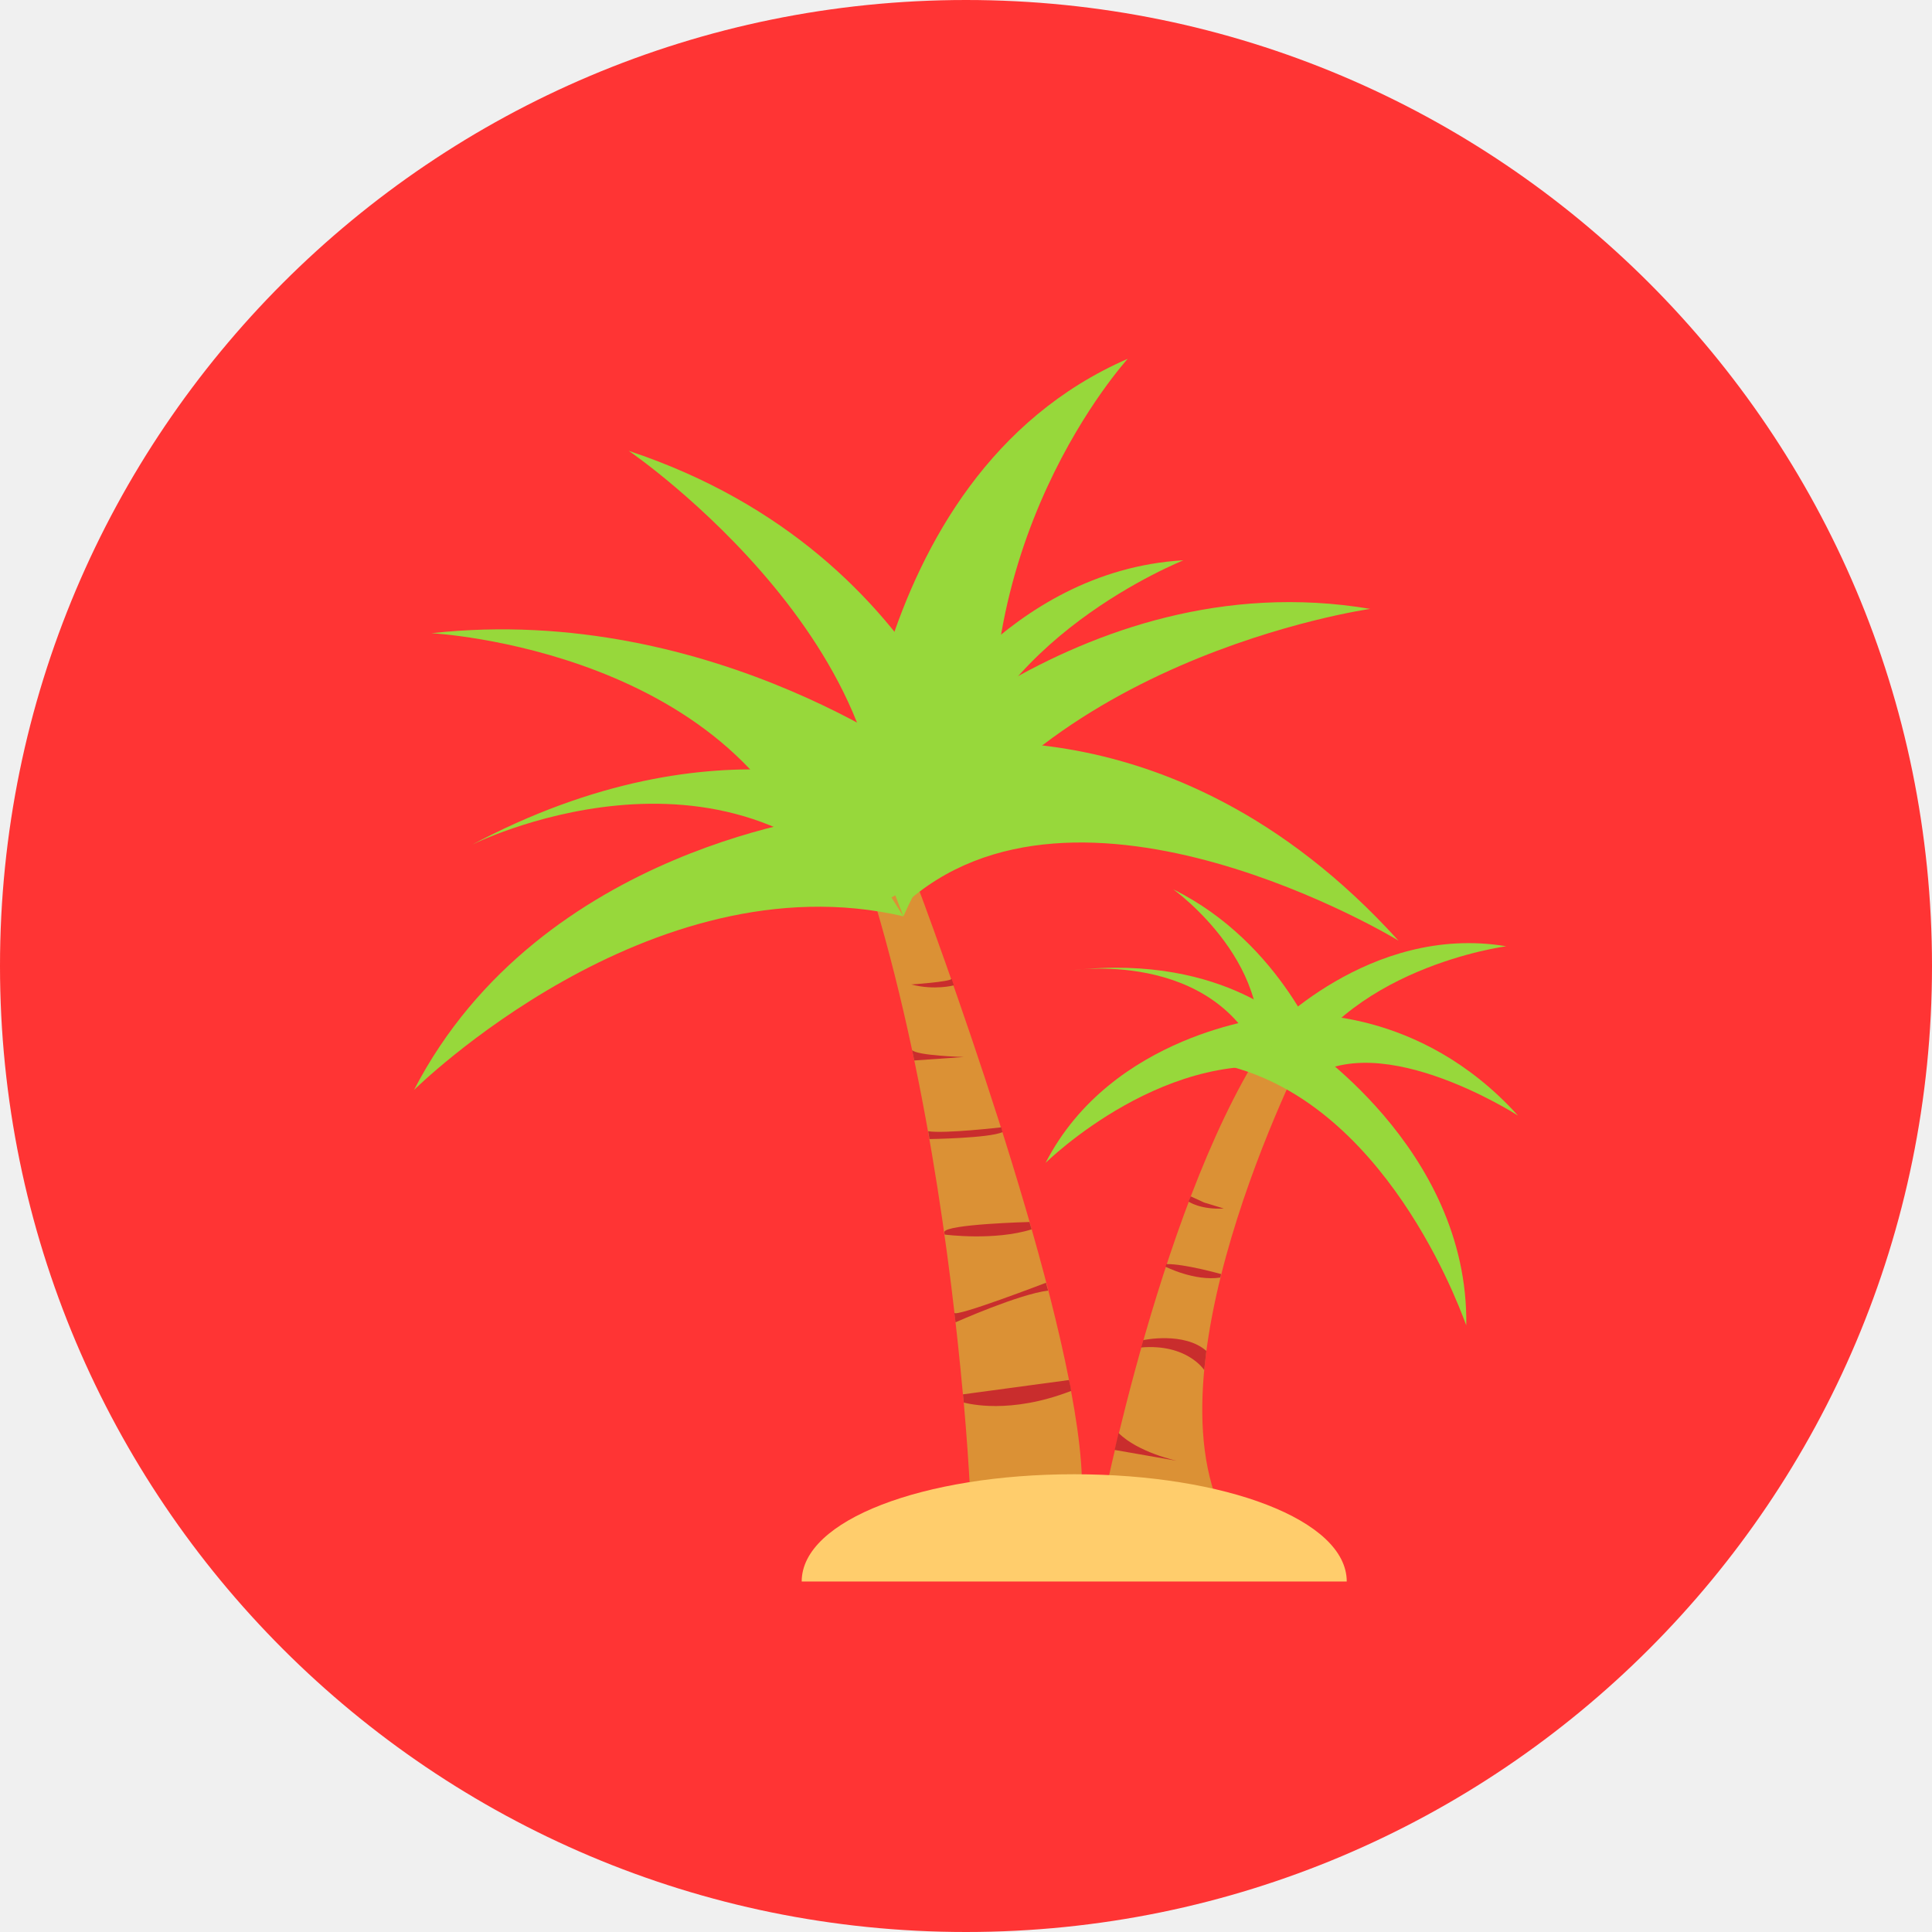
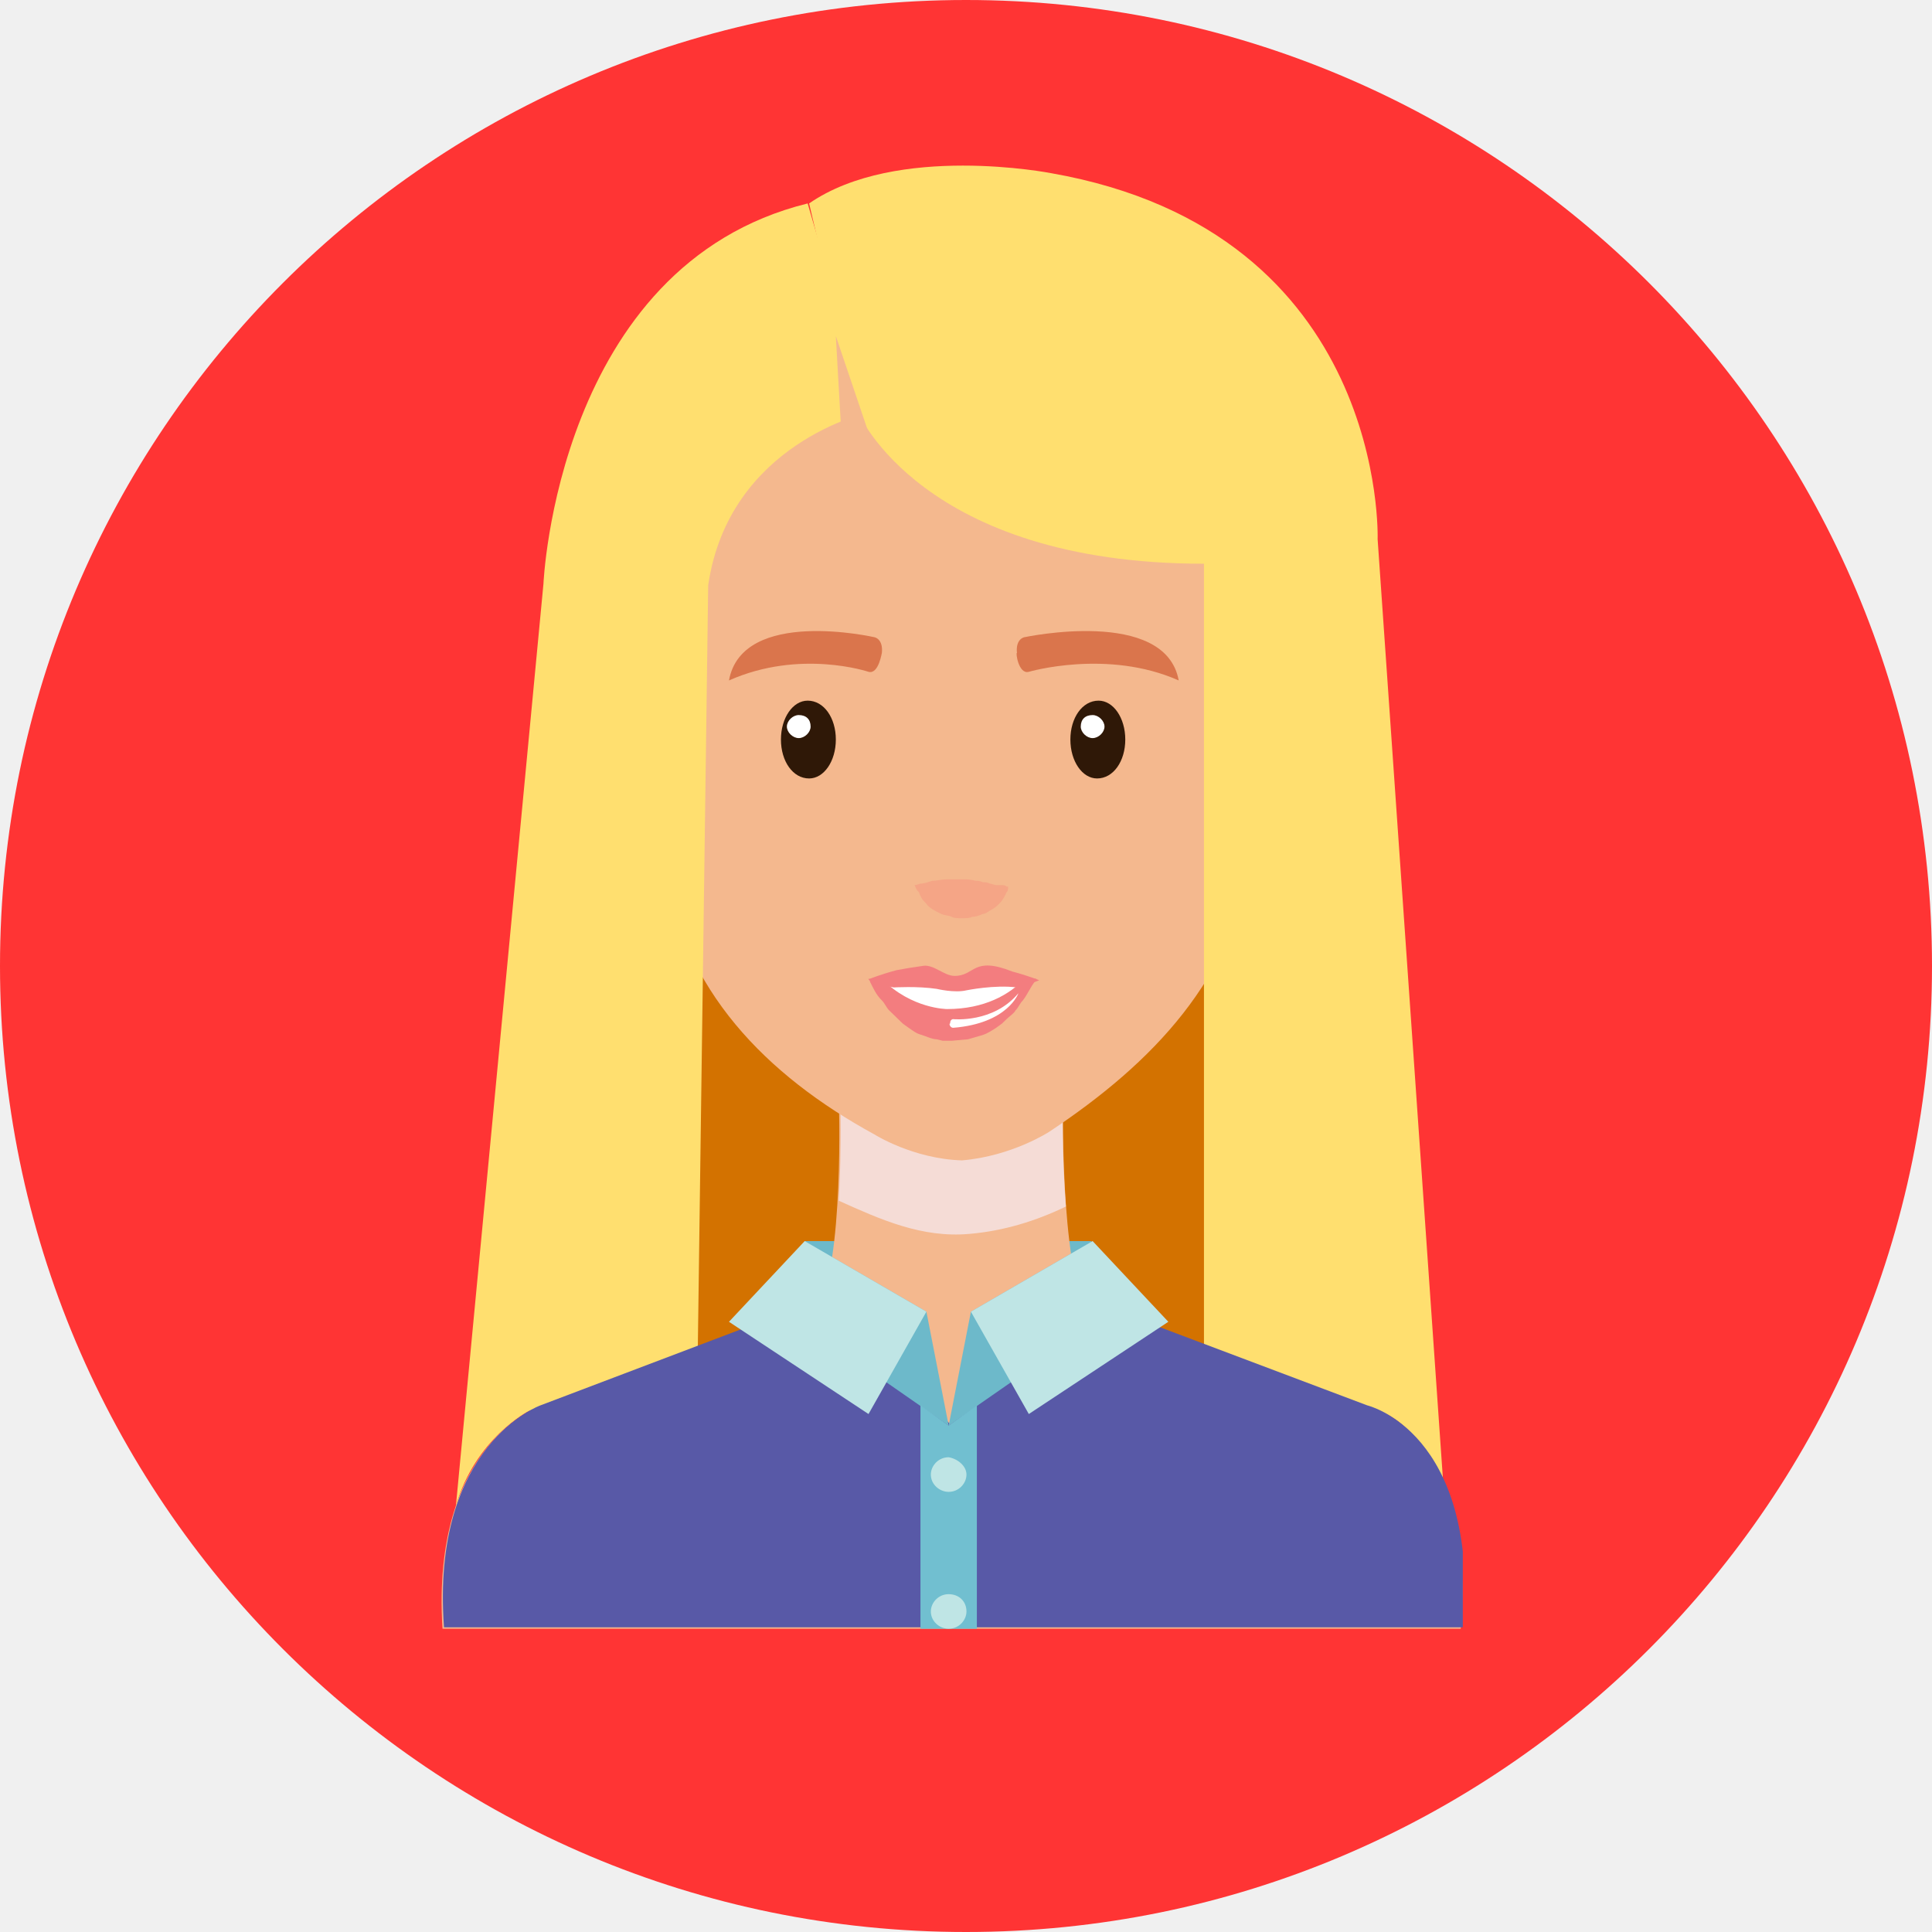
<svg xmlns="http://www.w3.org/2000/svg" width="70" height="70" viewBox="0 0 70 70" fill="none">
  <path d="M35 70C54.33 70 70 54.33 70 35C70 15.67 54.33 0 35 0C15.67 0 0 15.67 0 35C0 54.33 15.67 70 35 70Z" fill="#FF3434" />
  <g clip-path="url(#clip0)">
-     <path d="M39.142 54.957H35.189C35.189 54.957 35.142 53.352 34.921 50.835C34.906 50.74 34.906 50.63 34.89 50.536C34.465 45.879 33.504 38.249 31.315 31.469L32.748 30.777C32.748 30.777 37.236 42.418 38.732 50.001C38.764 50.143 38.779 50.284 38.811 50.426C39.157 52.282 39.299 53.808 39.142 54.957Z" fill="#DB9135" />
-     <path d="M39.866 54.957C39.866 54.957 42.15 43.063 46.087 37.463L47.488 37.652C47.488 37.652 41.441 49.199 44.354 54.957H39.866Z" fill="#DB9135" />
-     <path d="M47.221 38.816L45.976 36.865C45.976 36.865 40.291 37.447 37.882 42.135C37.882 42.135 42.37 37.699 47.221 38.816Z" fill="#97D83B" />
-     <path d="M45.929 39.02L47.032 37.353C47.032 37.353 44.449 34.537 38.906 35.15C38.89 35.15 44.465 34.332 45.929 39.02Z" fill="#97D83B" />
-     <path d="M45.441 38.816L47.929 38.249C47.929 38.249 46.48 34.191 42.512 32.224C42.512 32.224 46.48 35.056 45.441 38.816Z" fill="#97D83B" />
-     <path d="M47.047 39.398V36.771C47.047 36.771 51.409 36.44 55 40.42C55 40.42 49.567 36.912 47.047 39.398Z" fill="#97D83B" />
-     <path d="M46.669 39.414L45.882 37.479C45.882 37.479 49.598 33.451 54.575 34.285C54.575 34.285 48.606 35.056 46.669 39.414Z" fill="#97D83B" />
-     <path d="M44.654 38.659L47.079 37.652C47.079 37.652 53.221 41.569 53.126 48.019C53.11 48.035 50.543 40.263 44.654 38.659Z" fill="#97D83B" />
-     <path d="M32.732 33.2L30.386 29.503C30.386 29.503 19.598 30.604 15 39.492C15 39.492 23.52 31.06 32.732 33.2Z" fill="#97D83B" />
-     <path d="M32.055 33.026L32.543 28.826C32.543 28.826 26.15 25.758 17.016 30.651C17 30.635 26.291 25.963 32.055 33.026Z" fill="#97D83B" />
-     <path d="M29.724 32.224L33.898 27.945C33.898 27.945 25.929 21.81 15.63 22.942C15.63 22.942 27.016 23.525 29.724 32.224Z" fill="#97D83B" />
-     <path d="M31.63 32.885L36.165 30.384C36.165 30.384 34.213 20.127 22.779 16.335C22.795 16.335 33.835 23.918 31.63 32.885Z" fill="#97D83B" />
-     <path d="M32.701 32.822L32.953 27.174C32.953 27.174 42.244 24.767 50.669 34.081C50.685 34.081 39 27.001 32.701 32.822Z" fill="#97D83B" />
-     <path d="M32.732 33.2L31.063 28.873C31.063 28.873 39 20.268 49.646 22.061C49.646 22.061 36.858 23.871 32.732 33.2Z" fill="#97D83B" />
-     <path d="M34.512 29.109L32.953 26.75C32.953 26.75 36.433 20.677 42.874 20.3C42.874 20.315 35.661 23.131 34.512 29.109Z" fill="#97D83B" />
-     <path d="M36.244 29.833L30.89 30.997C30.89 30.997 30.968 17.311 40.858 13C40.874 13 34.606 19.78 36.244 29.833Z" fill="#97D83B" />
-     <path d="M38.811 50.395C36.575 51.26 35.079 50.851 34.921 50.819C34.906 50.725 34.906 50.63 34.89 50.52L38.732 50.001C38.764 50.127 38.795 50.269 38.811 50.395Z" fill="#C92D2D" />
-     <path d="M34.622 47.909C34.622 47.909 36.921 46.886 37.976 46.761L37.898 46.477C37.898 46.477 34.575 47.752 34.575 47.563L34.622 47.909Z" fill="#C92D2D" />
-     <path d="M34.228 44.731C34.228 44.731 36.024 44.967 37.378 44.542L37.299 44.275C37.299 44.275 34.276 44.353 34.213 44.637L34.228 44.731Z" fill="#C92D2D" />
-     <path d="M33.677 41.27C33.677 41.27 35.85 41.239 36.323 41.018L36.276 40.845C36.276 40.845 34.244 41.081 33.63 40.987L33.677 41.27Z" fill="#C92D2D" />
-     <path d="M33.126 38.423L34.921 38.297C34.921 38.297 33.221 38.25 33.047 38.045L33.126 38.423Z" fill="#C92D2D" />
-     <path d="M34.559 35.701C34.559 35.701 33.866 35.89 33.016 35.669C33.016 35.669 34.417 35.575 34.48 35.465L34.559 35.701Z" fill="#C92D2D" />
-     <path d="M40.386 52.534L42.638 52.927C42.638 52.927 41.236 52.628 40.528 51.92L40.386 52.534Z" fill="#C92D2D" />
-     <path d="M43.63 49.639C43.63 49.639 43.016 48.68 41.346 48.821L41.425 48.554C41.425 48.554 42.906 48.239 43.709 48.947L43.63 49.639Z" fill="#C92D2D" />
-     <path d="M42.228 45.895C42.228 45.895 43.283 46.43 44.213 46.288L44.244 46.163C44.244 46.163 42.906 45.785 42.26 45.801L42.228 45.895Z" fill="#C92D2D" />
-     <path d="M43.063 43.535C43.063 43.535 43.488 43.834 44.339 43.787L43.724 43.598C43.646 43.583 43.583 43.551 43.52 43.52L43.142 43.347L43.063 43.535Z" fill="#C92D2D" />
-     <path d="M38.921 53.415C33.472 53.415 29.047 55.067 29.047 57.301H48.795C48.795 55.067 44.37 53.415 38.921 53.415Z" fill="#FFCD6C" />
+     <path d="M46.095 26.064H20.981V52.851H46.095V26.064Z" fill="#D37200" />
+     <path d="M39.534 44.967H29.155V48.674H39.534V44.967Z" fill="#6DB9CA" />
+     <path d="M38.513 39.797H34.91H30.392C30.392 39.797 30.607 45.802 29.585 47.525H34.479H39.373C38.405 45.802 38.513 39.797 38.513 39.797Z" fill="#F4B88E" />
+     <path d="M30.392 43.505C31.898 44.184 33.404 44.862 35.124 44.706C36.361 44.601 37.545 44.236 38.62 43.714C38.459 41.729 38.513 39.849 38.513 39.849H30.446C30.446 39.797 30.5 41.573 30.392 43.505Z" fill="#F5DCD6" />
+     <path d="M49.537 50.972L38.297 46.69H34.641H34.533H30.876L19.529 50.972C19.529 50.972 15.603 52.329 16.033 59.013H34.425H34.533H52.925C53.517 51.911 49.537 50.972 49.537 50.972Z" fill="#F4B88E" />
+     <path d="M44.697 28.362C44.374 30.346 44.966 32.121 45.988 32.33C47.01 32.539 48.139 31.077 48.462 29.041C48.784 27.056 48.193 25.281 47.171 25.072C46.149 24.916 45.02 26.378 44.697 28.362Z" fill="#F4B88E" />
+     <path d="M45.934 27.84C45.934 27.84 45.934 27.735 45.988 27.526C46.042 27.318 46.095 27.109 46.257 26.795C46.364 26.534 46.579 26.221 46.848 26.221C46.902 26.221 46.956 26.221 47.063 26.273C47.063 26.273 47.117 26.326 47.171 26.326L47.225 26.378C47.332 26.482 47.44 26.639 47.494 26.795C47.547 26.952 47.601 27.161 47.601 27.37C47.601 27.579 47.655 27.788 47.601 27.944C47.547 28.153 47.547 28.362 47.547 28.519C47.494 28.675 47.494 28.884 47.44 29.041C47.386 29.197 47.386 29.354 47.332 29.459C47.279 29.563 47.279 29.72 47.225 29.772C47.171 29.928 47.171 30.085 47.171 30.085C47.171 30.085 47.225 29.981 47.332 29.824C47.386 29.72 47.44 29.615 47.494 29.511C47.547 29.406 47.601 29.25 47.655 29.093C47.709 28.936 47.763 28.78 47.816 28.571C47.87 28.362 47.924 28.205 47.924 27.996C47.978 27.788 47.978 27.526 47.924 27.318C47.924 27.109 47.87 26.848 47.816 26.639C47.763 26.43 47.601 26.221 47.44 26.064C47.386 26.012 47.332 26.012 47.279 25.96C47.225 25.908 47.225 25.908 47.117 25.908C47.01 25.908 46.902 25.855 46.795 25.908C46.579 25.96 46.418 26.117 46.257 26.273C46.149 26.43 46.042 26.587 45.988 26.795C45.88 27.109 45.88 27.422 45.827 27.579C45.934 27.735 45.934 27.84 45.934 27.84Z" fill="#F2A57F" />
+     <path d="M45.934 27.84C45.934 27.84 45.827 27.631 46.526 27.579C46.526 27.579 47.279 27.735 46.848 28.727C46.741 28.936 46.687 29.145 46.633 29.406C46.58 29.72 46.687 30.19 46.526 30.503C46.311 30.868 45.665 30.66 45.665 30.242C45.611 29.928 45.988 29.354 46.149 29.093C46.096 29.041 46.58 28.31 45.934 27.84Z" fill="#F2A57F" />
+     <path d="M45.611 30.137C45.611 30.137 45.611 30.137 45.558 30.189C45.504 30.242 45.504 30.294 45.45 30.398C45.45 30.451 45.45 30.503 45.396 30.555C45.396 30.607 45.396 30.66 45.396 30.712C45.396 30.764 45.396 30.816 45.396 30.868C45.396 30.921 45.45 30.973 45.45 31.025C45.45 31.077 45.504 31.129 45.504 31.182C45.558 31.234 45.558 31.286 45.611 31.286C45.665 31.39 45.773 31.39 45.827 31.443C45.988 31.495 46.042 31.495 46.042 31.495C46.042 31.495 45.988 31.39 45.934 31.234C45.934 31.182 45.88 31.182 45.88 31.129C45.88 31.077 45.827 31.077 45.827 31.025C45.827 30.973 45.773 30.973 45.773 30.921C45.773 30.868 45.719 30.868 45.719 30.816C45.665 30.764 45.665 30.66 45.611 30.607C45.611 30.555 45.611 30.555 45.558 30.503C45.558 30.451 45.558 30.451 45.558 30.398C45.611 30.242 45.611 30.137 45.611 30.137Z" fill="#F2A57F" />
+     <path d="M24.853 28.362C25.175 30.346 24.584 32.121 23.562 32.33C22.54 32.539 21.411 31.077 21.088 29.041C20.765 27.056 21.357 25.281 22.379 25.072C23.401 24.916 24.53 26.378 24.853 28.362Z" fill="#F4B88E" />
+     <path d="M23.616 27.84C23.616 27.84 23.616 27.735 23.562 27.526C23.508 27.318 23.454 27.109 23.293 26.795C23.186 26.534 22.97 26.221 22.701 26.221C22.648 26.221 22.594 26.221 22.486 26.273C22.486 26.273 22.433 26.326 22.379 26.326L22.325 26.378C22.218 26.482 22.11 26.639 22.056 26.795C22.002 26.952 21.949 27.161 21.949 27.37C21.949 27.579 21.895 27.788 21.949 27.944C22.002 28.153 22.002 28.362 22.002 28.519C22.056 28.675 22.056 28.884 22.11 29.041C22.164 29.197 22.164 29.354 22.218 29.459C22.271 29.563 22.271 29.72 22.325 29.772C22.379 29.928 22.379 30.085 22.379 30.085C22.379 30.085 22.325 29.981 22.218 29.824C22.164 29.72 22.11 29.615 22.056 29.511C22.002 29.406 21.949 29.25 21.895 29.093C21.841 28.936 21.787 28.78 21.733 28.571C21.68 28.362 21.626 28.205 21.626 27.996C21.572 27.788 21.572 27.526 21.626 27.318C21.626 27.109 21.68 26.848 21.733 26.639C21.787 26.43 21.949 26.221 22.11 26.064C22.164 26.012 22.218 26.012 22.271 25.96C22.325 25.908 22.325 25.908 22.433 25.908C22.54 25.908 22.648 25.855 22.755 25.908C22.97 25.96 23.132 26.117 23.293 26.273C23.401 26.43 23.508 26.587 23.562 26.795C23.669 27.109 23.669 27.422 23.723 27.579C23.616 27.735 23.616 27.84 23.616 27.84Z" fill="#F2A57F" />
+     <path d="M23.616 27.84C23.616 27.84 23.723 27.631 23.024 27.579C23.024 27.579 22.271 27.735 22.701 28.727C22.809 28.936 22.863 29.145 22.917 29.406C22.97 29.72 22.863 30.19 23.024 30.503C23.239 30.868 23.885 30.66 23.885 30.242C23.938 29.928 23.562 29.354 23.401 29.093C23.454 29.041 22.97 28.31 23.616 27.84Z" fill="#F2A57F" />
+     <path d="M23.938 30.137C23.938 30.137 23.938 30.137 23.992 30.189C24.046 30.242 24.046 30.294 24.1 30.398C24.1 30.451 24.1 30.503 24.154 30.555C24.154 30.607 24.154 30.66 24.154 30.712C24.154 30.764 24.154 30.816 24.154 30.868C24.154 30.921 24.1 30.973 24.1 31.025C24.1 31.077 24.046 31.129 24.046 31.182C23.992 31.234 23.992 31.286 23.938 31.286C23.885 31.39 23.777 31.39 23.723 31.443C23.562 31.495 23.508 31.495 23.508 31.495C23.508 31.495 23.562 31.39 23.616 31.234C23.616 31.182 23.669 31.182 23.669 31.129C23.669 31.077 23.723 31.077 23.723 31.025C23.723 30.973 23.777 30.973 23.777 30.921C23.777 30.868 23.831 30.868 23.831 30.816C23.885 30.764 23.885 30.66 23.938 30.607C23.938 30.555 23.938 30.555 23.992 30.503C23.992 30.451 23.992 30.451 23.992 30.398C23.938 30.242 23.938 30.137 23.938 30.137Z" fill="#F2A57F" />
+     <path d="M45.02 12.175C45.02 12.175 41.471 8.415 34.479 8.206C27.488 8.572 23.992 12.488 23.992 12.488C22.11 18.388 23.293 25.333 24.1 31.39C24.691 35.829 27.757 38.962 31.683 41.103C31.683 41.103 33.081 41.99 34.856 42.043C36.684 41.886 38.029 40.998 38.029 40.998C41.793 38.492 44.697 35.463 45.396 30.921C46.042 27.004 46.149 22.722 46.042 18.754C45.988 16.613 45.719 14.263 45.02 12.175Z" fill="#F4B88E" />
+     <path d="M31.468 24.341C31.468 24.341 28.994 23.506 26.412 24.654C26.896 21.991 31.683 23.088 31.683 23.088C31.683 23.088 32.005 23.14 31.952 23.662C31.952 23.61 31.844 24.445 31.468 24.341Z" fill="#DA754C" />
+     <path d="M37.276 24.341C37.276 24.341 40.126 23.506 42.707 24.654C42.223 21.991 37.114 23.088 37.114 23.088C37.114 23.088 36.792 23.14 36.846 23.662C36.792 23.61 36.899 24.445 37.276 24.341Z" fill="#DA754C" />
+     <path d="M28.295 26.795C28.295 27.579 28.725 28.205 29.316 28.205C29.854 28.205 30.284 27.579 30.284 26.795C30.284 26.012 29.854 25.386 29.263 25.386C28.725 25.386 28.295 26.012 28.295 26.795Z" fill="#2F1807" />
+     <path d="M29.37 26.326C29.37 26.534 29.155 26.743 28.94 26.743C28.725 26.743 28.51 26.534 28.51 26.326C28.51 26.117 28.725 25.908 28.94 25.908C29.209 25.908 29.37 26.064 29.37 26.326Z" fill="white" />
+     <path d="M40.771 26.795C40.771 27.579 40.341 28.205 39.749 28.205C39.212 28.205 38.782 27.579 38.782 26.795C38.782 26.012 39.212 25.386 39.803 25.386C40.341 25.386 40.771 26.012 40.771 26.795Z" fill="#2F1807" />
+     <path d="M39.158 26.326C39.158 26.534 39.373 26.743 39.588 26.743C39.803 26.743 40.018 26.534 40.018 26.326C40.018 26.117 39.803 25.908 39.588 25.908C39.319 25.908 39.158 26.064 39.158 26.326Z" fill="white" />
+     <path d="M32.059 35.568C32.059 36.299 33.135 36.925 34.479 36.925C35.824 36.925 36.899 36.299 36.899 35.568H32.059Z" fill="white" />
+     <path d="M36.846 35.777C37.437 35.62 37.652 35.516 37.652 35.516C37.652 35.516 37.276 35.359 36.684 35.202C35.232 34.628 35.34 35.359 34.587 35.359C34.21 35.359 33.834 34.941 33.457 34.993C33.081 35.046 32.758 35.098 32.489 35.15C31.898 35.307 31.521 35.463 31.521 35.463C31.521 35.463 31.79 35.672 32.382 35.777C32.382 35.777 33.242 35.724 33.941 35.829C33.941 35.829 34.587 35.986 35.017 35.881C35.017 35.881 36.039 35.672 36.846 35.777Z" fill="#F37D7F" />
+     <path d="M37.114 35.463C36.577 36.038 35.662 36.56 34.318 36.56C34.318 36.56 33.027 36.56 31.951 35.463H31.468C31.468 35.516 31.521 35.516 31.521 35.568C31.629 35.777 31.736 36.038 31.951 36.246C32.059 36.351 32.113 36.508 32.22 36.612C32.328 36.717 32.436 36.821 32.543 36.925L32.704 37.082L32.92 37.239C33.081 37.343 33.188 37.447 33.404 37.5C33.565 37.552 33.78 37.656 33.941 37.656L34.157 37.709H34.264H34.318H34.372H34.479L35.071 37.656C35.232 37.604 35.447 37.552 35.608 37.5C35.77 37.447 35.931 37.343 36.093 37.239L36.308 37.082L36.469 36.925C36.577 36.821 36.738 36.717 36.792 36.612C36.899 36.508 36.953 36.351 37.061 36.246C37.222 36.038 37.33 35.777 37.491 35.568C37.491 35.516 37.545 35.516 37.545 35.463H37.114Z" fill="#F37D7F" />
+     <path d="M34.533 37.239C36.523 37.082 36.899 35.986 36.899 35.986C35.985 37.082 34.533 36.925 34.533 36.925C34.533 36.925 34.425 36.925 34.425 37.082C34.372 37.082 34.425 37.239 34.533 37.239Z" fill="white" />
+     <path d="M29.316 7.371C32.489 5.178 38.082 6.274 38.082 6.274C50.29 8.415 49.914 19.537 49.914 19.537L52.28 53.583C51.151 51.389 49.968 51.128 49.968 51.128L43.622 48.726V20.425C33.404 20.425 31.091 14.942 31.091 14.942L29.316 7.371Z" fill="#FFDF6F" />
+     <path d="M31.468 14.942C31.468 14.942 26.412 16.039 25.659 21.208L25.283 48.831L19.152 51.128C19.152 51.128 17.216 52.12 16.517 54.575L19.69 21.156C19.69 21.156 20.174 9.616 29.263 7.371L31.468 14.942Z" fill="#FFDF6F" />
+     <path d="M33.135 32.069C33.242 32.069 33.296 32.017 33.35 32.017C33.457 32.017 33.619 31.965 33.78 31.913C33.941 31.913 34.103 31.86 34.318 31.86C34.479 31.86 34.694 31.86 34.856 31.86C35.017 31.86 35.178 31.86 35.34 31.913C35.447 31.913 35.501 31.913 35.609 31.965C35.716 31.965 35.77 31.965 35.877 32.017C35.931 32.017 36.039 32.069 36.093 32.069C36.146 32.069 36.254 32.069 36.308 32.069C36.361 32.069 36.415 32.069 36.469 32.121C36.523 32.121 36.523 32.121 36.523 32.121C36.523 32.121 36.523 32.121 36.523 32.174C36.523 32.226 36.523 32.278 36.469 32.33C36.415 32.435 36.361 32.591 36.2 32.748C36.146 32.8 36.039 32.905 35.931 32.957C35.824 33.009 35.716 33.114 35.609 33.114C35.501 33.166 35.34 33.218 35.232 33.218C35.125 33.27 34.963 33.27 34.856 33.27C34.694 33.27 34.587 33.27 34.479 33.218C34.372 33.166 34.21 33.166 34.103 33.114C33.888 33.009 33.673 32.905 33.565 32.748C33.404 32.591 33.35 32.487 33.296 32.33C33.188 32.226 33.188 32.174 33.135 32.069C33.135 32.069 33.135 32.121 33.135 32.069Z" fill="#F5A586" />
+     <path d="M30.284 12.175L30.5 15.986L31.468 15.673L30.284 12.175Z" fill="#F4B88E" />
+     <path d="M39.427 47.108L49.537 50.919C49.537 50.919 53.571 51.859 53.033 58.961H34.587H34.479H16.087C15.603 52.329 19.582 50.919 19.582 50.919L29.908 47.003L34.425 51.598L39.427 47.108Z" fill="#5859A7" />
+     <path d="M34.372 51.651L33.565 47.525L29.155 44.967L28.51 47.578L34.372 51.651Z" fill="#6DB9CA" />
+     <path d="M33.565 47.525L31.468 51.233L26.412 47.891L29.155 44.967L33.565 47.525Z" fill="#BFE5E5" />
+     <path d="M34.372 51.651L35.178 47.525L39.588 44.967L40.233 47.578L34.372 51.651Z" fill="#6DB9CA" />
+     <path d="M35.178 47.525L37.276 51.233L42.331 47.891L39.588 44.967L35.178 47.525Z" fill="#BFE5E5" />
+     <path d="M33.35 50.919L34.372 51.651L35.394 50.919V59.013H33.35V50.919Z" fill="#71BFD0" />
+     <path d="M35.017 53.426C35.017 53.739 34.748 54.053 34.371 54.053C34.049 54.053 33.726 53.791 33.726 53.426C33.726 53.113 33.995 52.799 34.371 52.799C34.694 52.852 35.017 53.113 35.017 53.426Z" fill="#BFE5E5" />
+     <path d="M35.017 58.386C35.017 58.7 34.748 59.013 34.371 59.013C34.049 59.013 33.726 58.752 33.726 58.386C33.726 58.073 33.995 57.76 34.371 57.76C34.748 57.76 35.017 58.021 35.017 58.386Z" fill="#BFE5E5" />
  </g>
  <defs>
    <clipPath id="clip0">
-       <rect width="40" height="44.364" fill="white" transform="translate(15 13)" />
+       <rect width="37" height="53" fill="white" transform="translate(16 6)" />
    </clipPath>
  </defs>
</svg>
